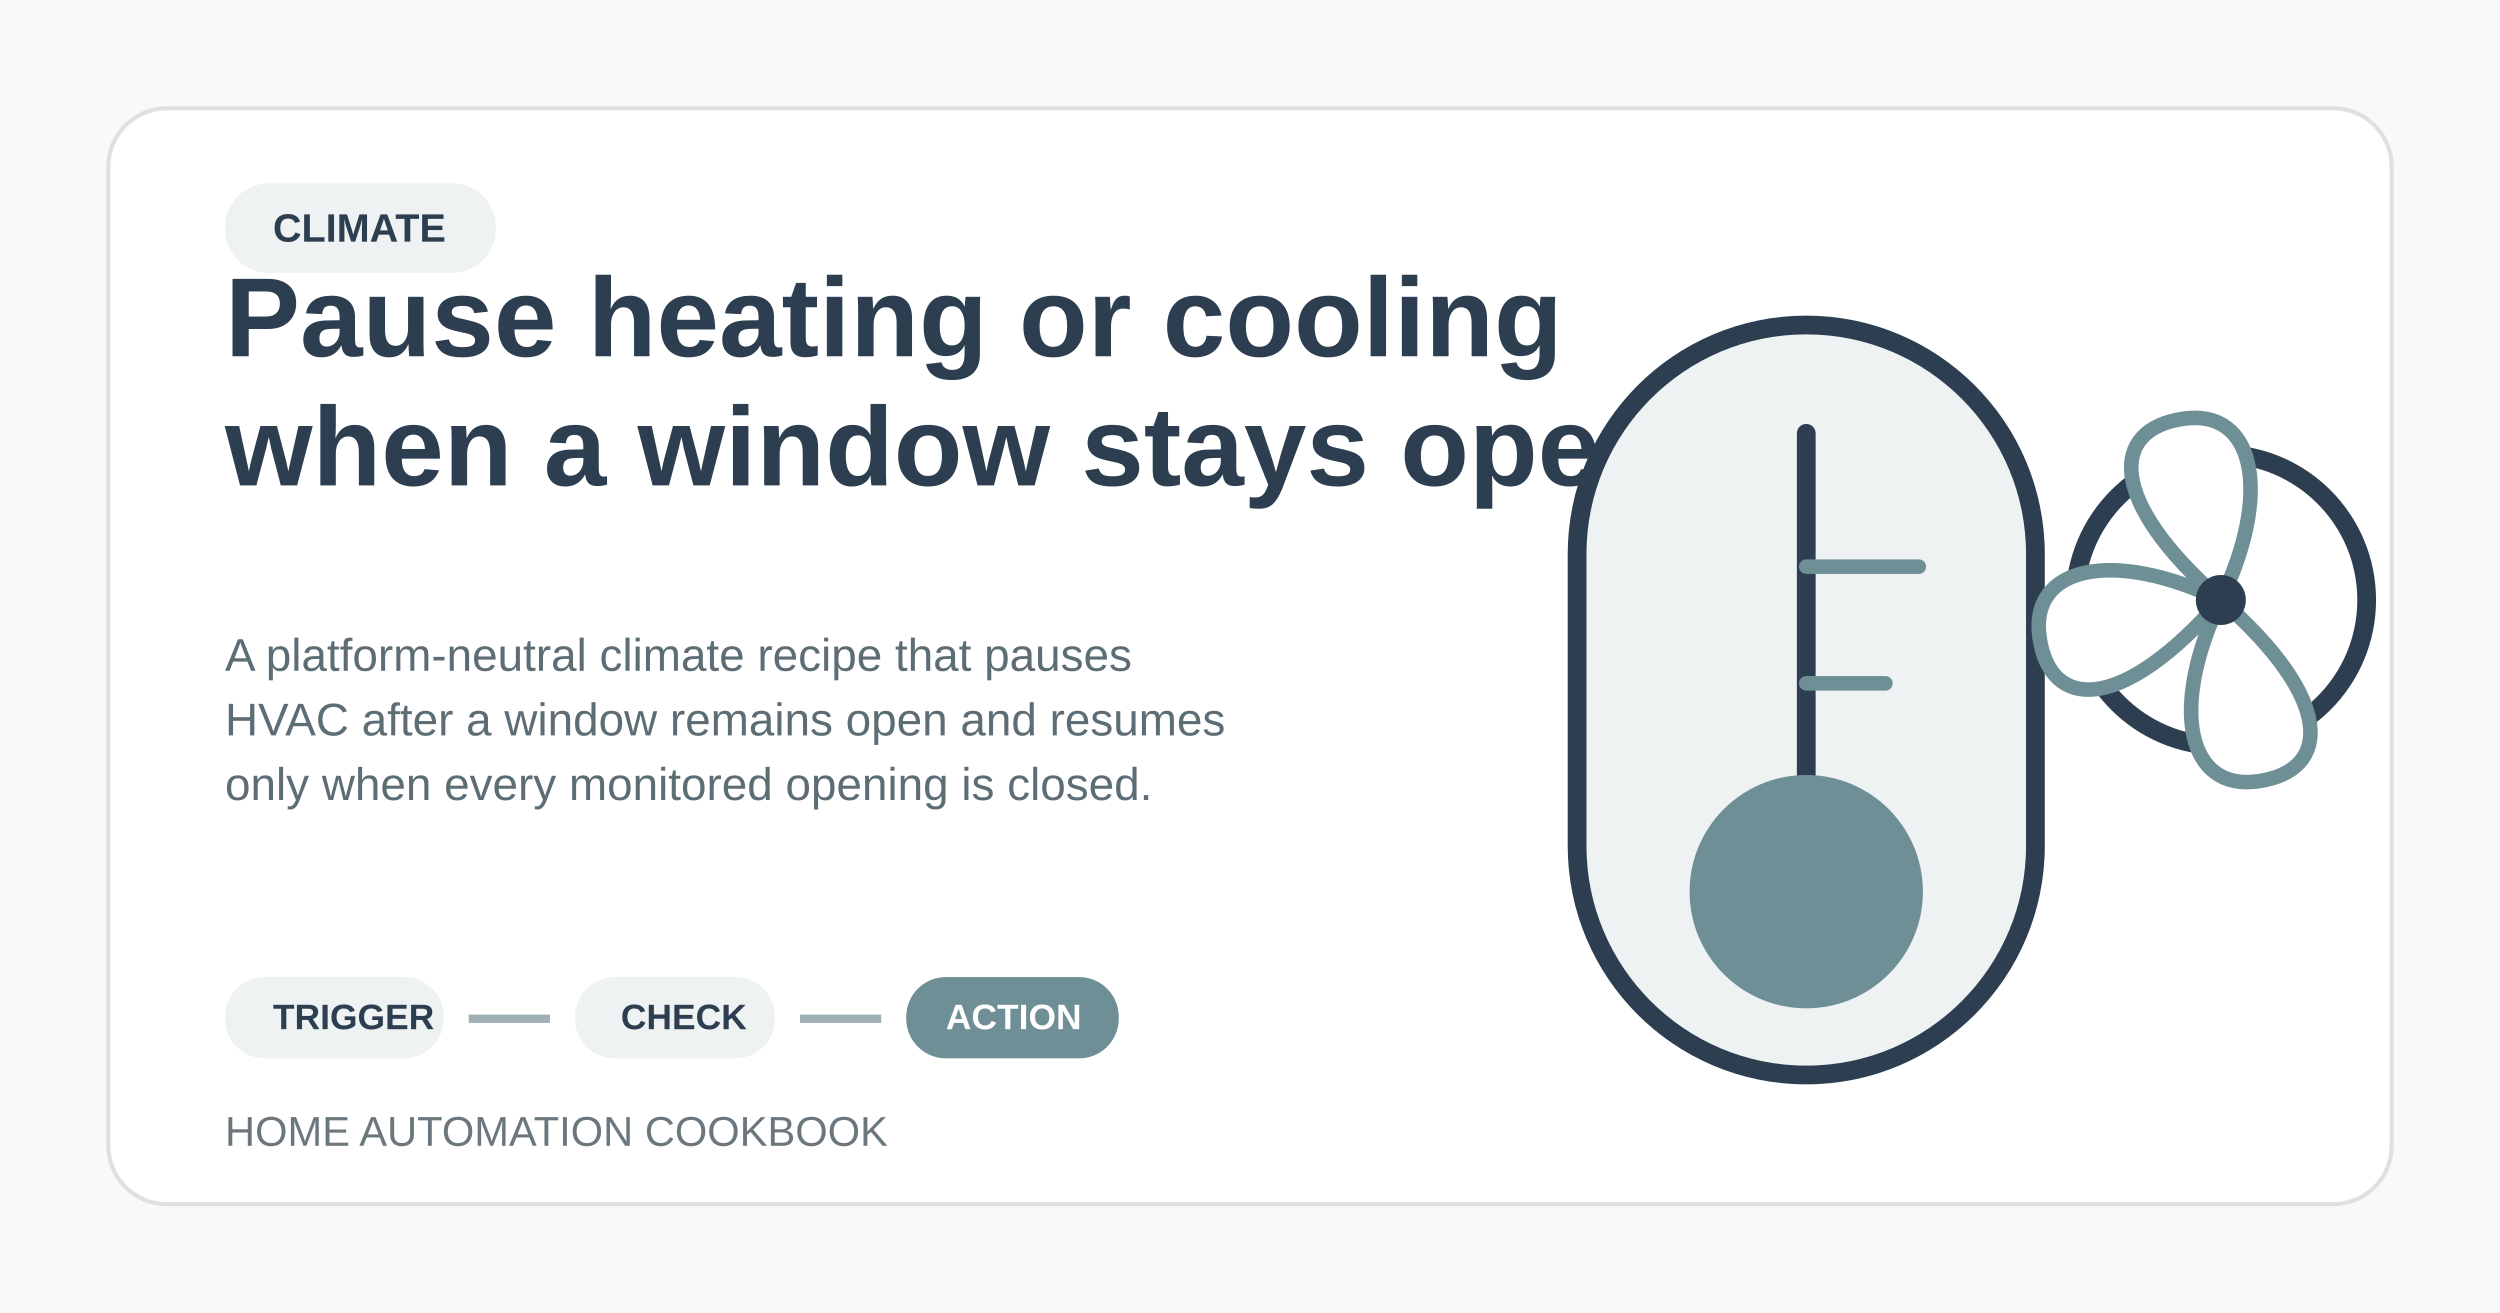
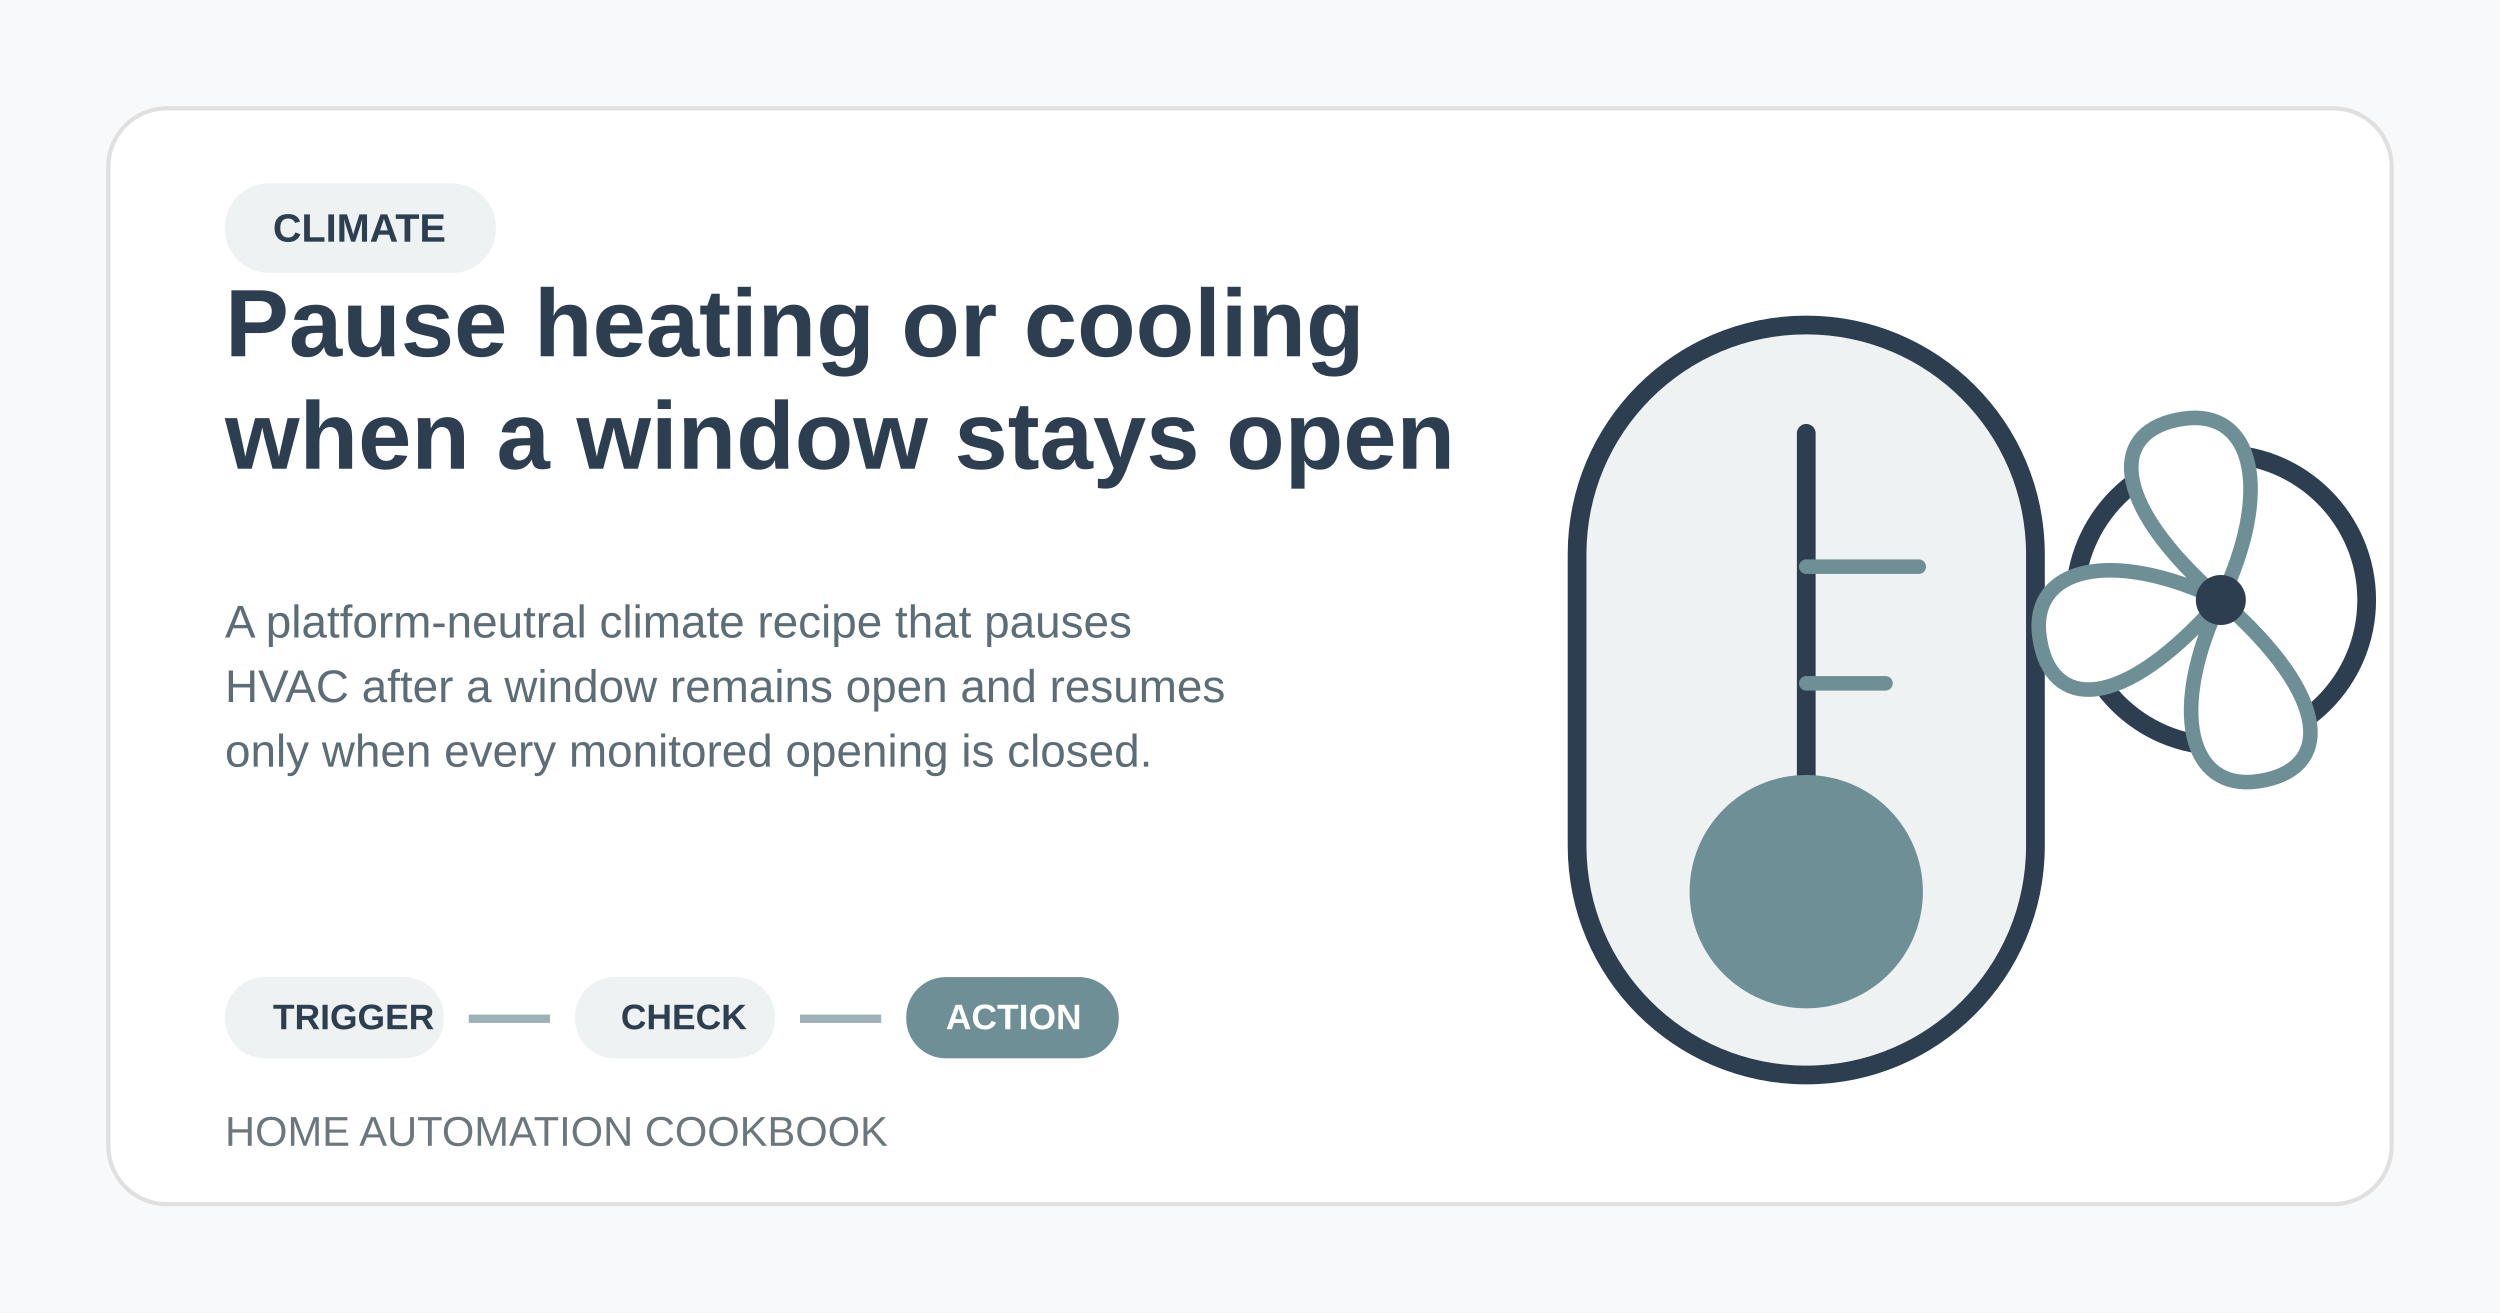
<svg xmlns="http://www.w3.org/2000/svg" width="1200" height="630" viewBox="0 0 1200 630" role="img" aria-labelledby="title desc">
  <style>
  @media (prefers-color-scheme: dark) {
    rect[fill="#f8f9fa"] { fill: #14191c; }
    rect[fill="#ffffff"], path[fill="#ffffff"] { fill: #1d2428; }
    [fill="#eef2f3"] { fill: #293238; }
    text[fill="#2c3e50"], circle[fill="#2c3e50"] { fill: #e7edef; }
    text[fill="#5d6d75"], text[fill="#6b777c"] { fill: #b7c2c6; }
    [stroke="#2c3e50"] { stroke: #d7e0e3; }
    [stroke="#9db1b6"] { stroke: #72858c; }
    [stroke="#e0e0e0"] { stroke: #3d494f; }
  }
</style>
  <rect width="1200" height="630" fill="#f8f9fa" />
  <rect x="52" y="52" width="1096" height="526" rx="28" fill="#ffffff" stroke="#e0e0e0" stroke-width="2" />
  <rect x="108" y="88" width="130" height="43" rx="21" fill="#eef2f3" />
  <text x="131" y="116" fill="#2c3e50" font-family="Segoe UI, Arial, sans-serif" font-size="19" font-weight="600">CLIMATE</text>
-   <text x="108" y="171" fill="#2c3e50" font-family="Segoe UI, Arial, sans-serif" font-size="54" font-weight="700">Pause heating or cooling</text>
-   <text x="108" y="233" fill="#2c3e50" font-family="Segoe UI, Arial, sans-serif" font-size="54" font-weight="700">when a window stays open</text>
-   <text x="108" y="322" fill="#5d6d75" font-family="Segoe UI, Arial, sans-serif" font-size="22">A platform-neutral climate recipe that pauses</text>
-   <text x="108" y="353" fill="#5d6d75" font-family="Segoe UI, Arial, sans-serif" font-size="22">HVAC after a window remains open and resumes</text>
-   <text x="108" y="384" fill="#5d6d75" font-family="Segoe UI, Arial, sans-serif" font-size="22">only when every monitored opening is closed.</text>
+   <text x="108" y="171" fill="#2c3e50" font-family="Segoe UI, Arial, sans-serif" font-size="46" font-weight="700">Pause heating or cooling</text>
+   <text x="108" y="225" fill="#2c3e50" font-family="Segoe UI, Arial, sans-serif" font-size="46" font-weight="700">when a window stays open</text>
+   <text x="108" y="306" fill="#5d6d75" font-family="Segoe UI, Arial, sans-serif" font-size="22">A platform-neutral climate recipe that pauses</text>
+   <text x="108" y="337" fill="#5d6d75" font-family="Segoe UI, Arial, sans-serif" font-size="22">HVAC after a window remains open and resumes</text>
+   <text x="108" y="368" fill="#5d6d75" font-family="Segoe UI, Arial, sans-serif" font-size="22">only when every monitored opening is closed.</text>
  <g transform="translate(108 469)" font-family="Segoe UI, Arial, sans-serif" font-size="17" font-weight="600">
    <rect width="105" height="39" rx="19" fill="#eef2f3" />
    <text x="23" y="25" fill="#2c3e50">TRIGGER</text>
    <path d="M117 20h39" stroke="#9db1b6" stroke-width="4" />
    <rect x="168" width="96" height="39" rx="19" fill="#eef2f3" />
    <text x="190" y="25" fill="#2c3e50">CHECK</text>
    <path d="M276 20h39" stroke="#9db1b6" stroke-width="4" />
    <rect x="327" width="102" height="39" rx="19" fill="#6f8f96" />
    <text x="346" y="25" fill="#ffffff">ACTION</text>
  </g>
  <g transform="translate(680 118)" fill="none" stroke="#2c3e50" stroke-width="9" stroke-linecap="round" stroke-linejoin="round">
    <rect x="77" y="38" width="220" height="360" rx="110" fill="#eef2f3" />
    <path d="M187 90v190" />
    <circle cx="187" cy="310" r="56" fill="#6f8f96" stroke="none" />
    <path d="M187 154h54M187 210h38" stroke="#6f8f96" stroke-width="7" />
    <circle cx="386" cy="170" r="70" />
    <path d="M386 170c-55-48-53-82-18-87 34-5 43 35 18 87zm0 0c55 48 53 82 18 87-34 5-43-35-18-87zm0 0c-48 55-82 53-87 18-5-34 35-43 87-18z" fill="#ffffff" stroke="#6f8f96" stroke-width="7" />
    <circle cx="386" cy="170" r="12" fill="#2c3e50" stroke="none" />
  </g>
  <text x="108" y="550" fill="#6b777c" font-family="Segoe UI, Arial, sans-serif" font-size="20">HOME AUTOMATION COOKBOOK</text>
</svg>
